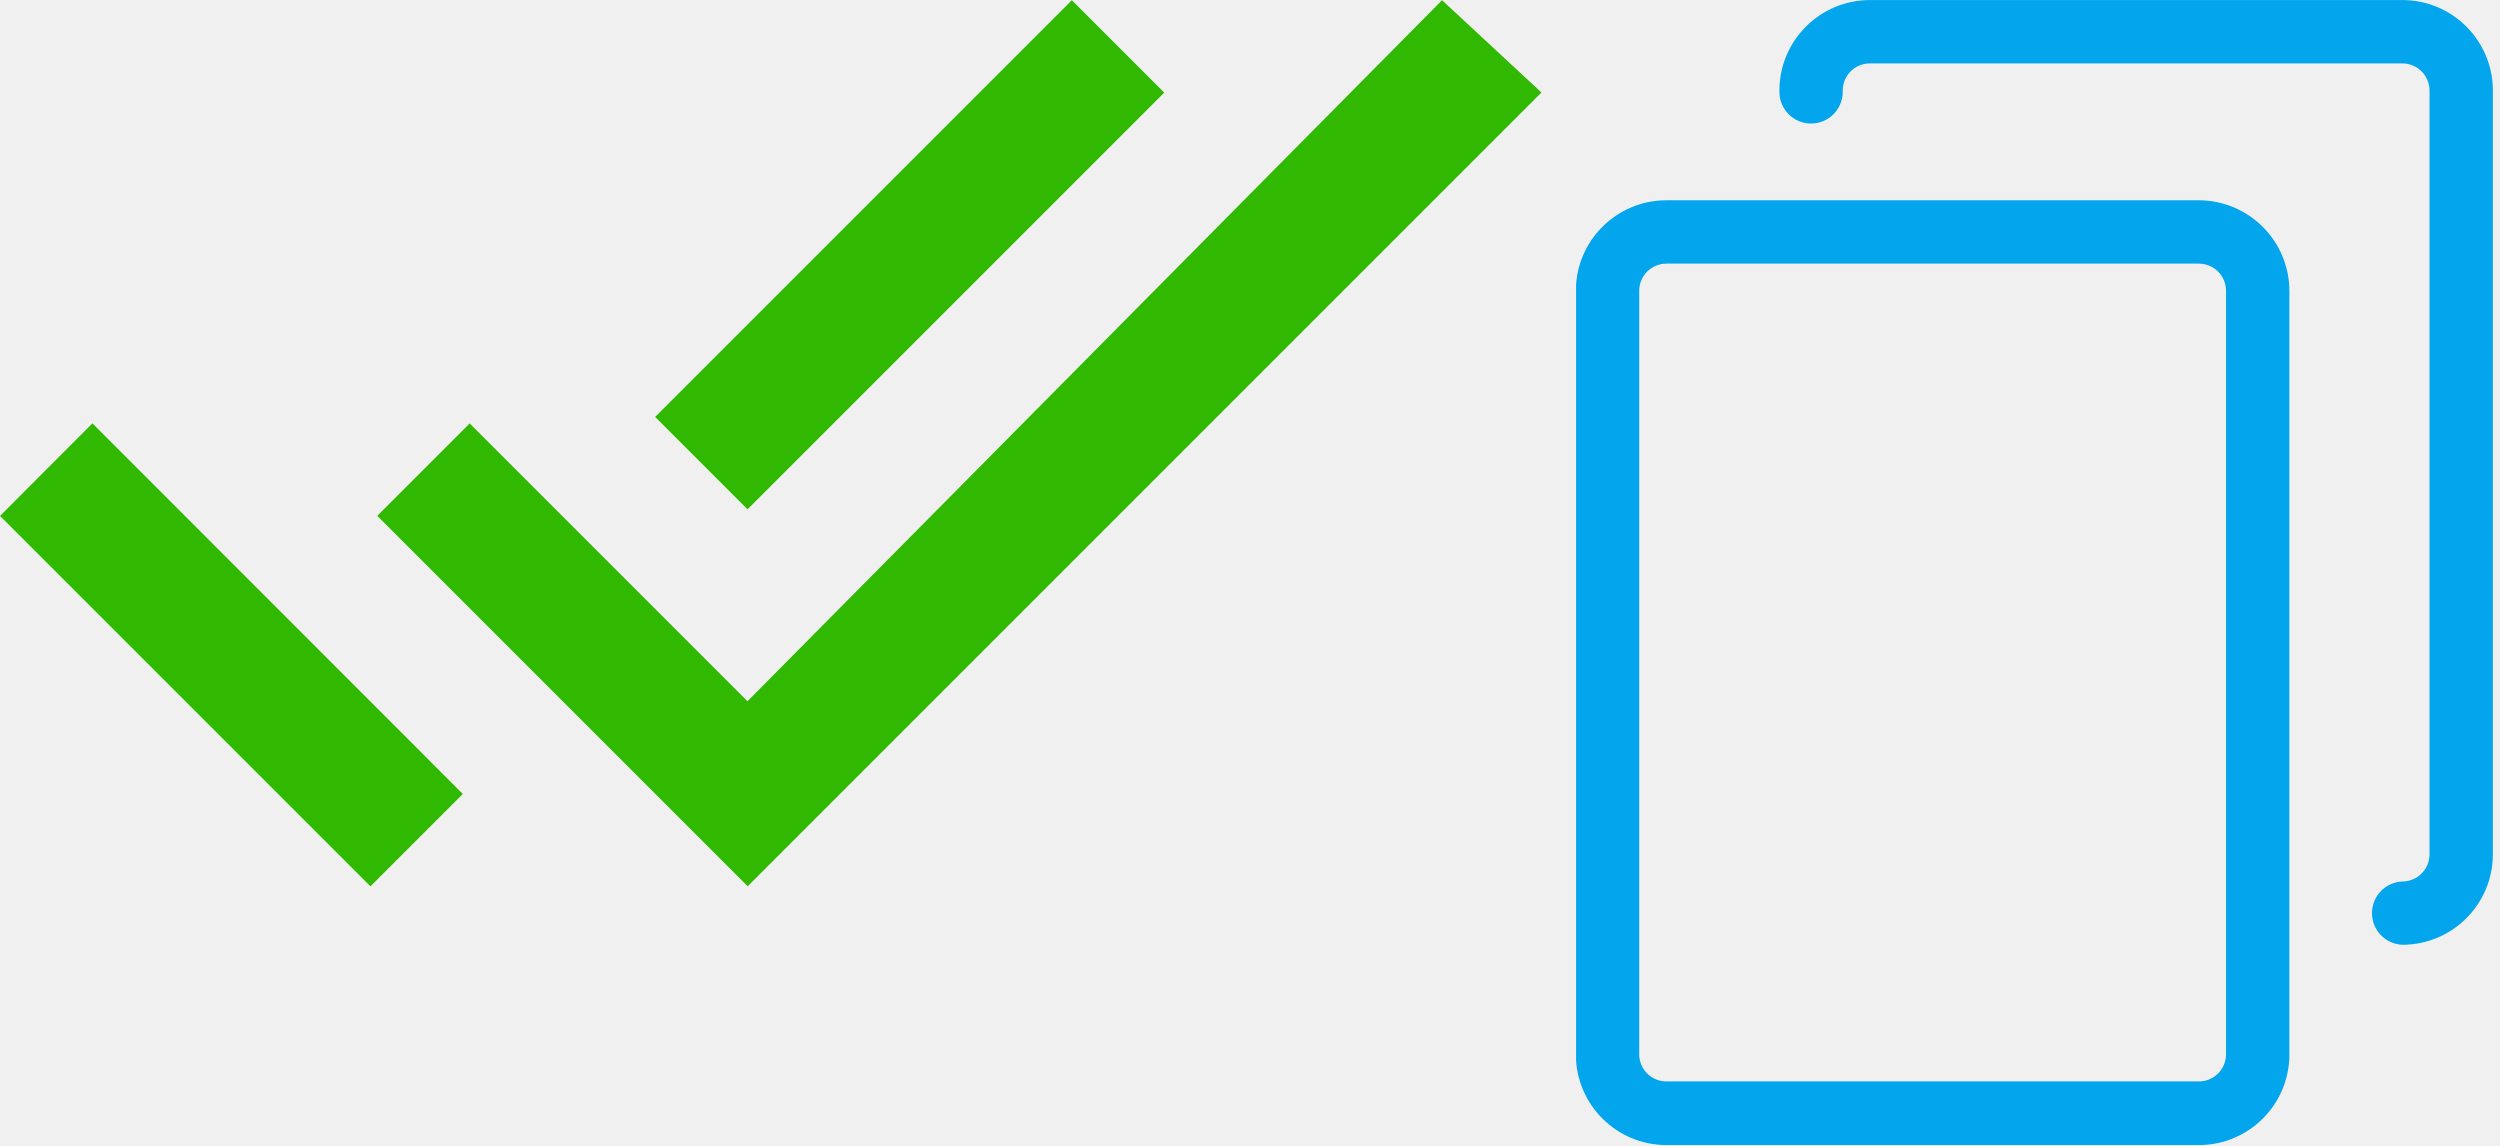
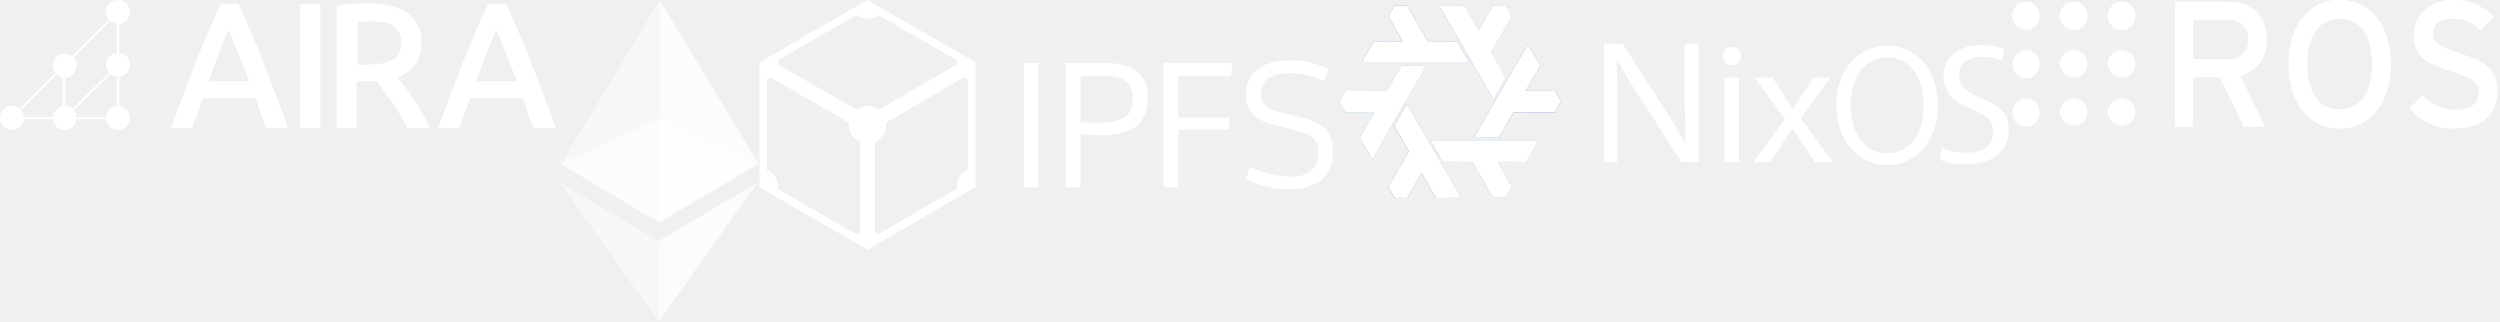
- <svg xmlns="http://www.w3.org/2000/svg" width="46" height="21.07" viewBox="0 0 46 21.07">
-   <svg viewBox="4907.917 161 28.361 16.311" width="28.36" height="16.31" id="check">
+ <svg xmlns="http://www.w3.org/2000/svg" width="451" height="58.02" viewBox="0 0 451 58.02">
+   <svg viewBox="7739.251 2796.09 100.234 23.44" width="100.23" height="23.44" id="aira">
    <defs>
-       <style>.acls-1{fill:#30b900}</style>
+       <style>.acls-1{fill:#fff}</style>
    </defs>
-     <g id="adouble-tick-indicator" transform="translate(4907.917 34.775)">
-       <g id="adone-all" transform="translate(0 126.225)">
-         <path id="aPath_450" data-name="Path 450" class="acls-1" d="M21.423 127.929l-1.7-1.7-7.668 7.668 1.7 1.7zm5.112-1.7l-12.781 12.9-5.112-5.112-1.7 1.7 6.816 6.816 14.606-14.606zM0 135.719l6.816 6.816 1.7-1.7-6.816-6.82z" transform="translate(0 -126.225)" />
+     <g id="aGroup_770" data-name="Group 770" transform="translate(7739.251 2796.09)">
+       <path id="aRectangle_378" data-name="Rectangle 378" class="acls-1" transform="translate(11.385 11.832)" d="M0 0h.372v9.45H0z" />
+       <path id="aRectangle_379" data-name="Rectangle 379" class="acls-1" transform="translate(21.133 2.158)" d="M0 0h.372v19.198H0z" />
+       <path id="aRectangle_380" data-name="Rectangle 380" class="acls-1" transform="rotate(-45 26.572 8.198)" d="M0 0h27.086v.372H0z" />
+       <path id="aRectangle_381" data-name="Rectangle 381" class="acls-1" transform="translate(2.158 21.133)" d="M0 0h19.198v.372H0z" />
+       <path id="aRectangle_382" data-name="Rectangle 382" class="acls-1" transform="rotate(-44.21 31.762 -3.513)" d="M0 0h13.543v.372H0z" />
+       <path id="aPath_821" data-name="Path 821" class="acls-1" d="M62.459 23.026c-.819-2.307-1.637-4.39-2.381-6.4-.744-1.935-1.488-3.8-2.158-5.581s-1.414-3.5-2.084-5.06-1.414-3.2-2.158-4.837L53.6 1h-3.2l-.074.223a136.02 136.02 0 0 0-2.158 4.762c-.67 1.637-1.414 3.349-2.084 5.06-.67 1.786-1.414 3.646-2.158 5.581s-1.488 4.093-2.381 6.4l-.145.374h3.8l2-5.434h9.45c.3.6.6 1.711.893 2.53.3.967.67 1.86 1.042 2.753l.074.149h3.944zm-6.92-8.111h-7.293a132.53 132.53 0 0 1 1.786-4.986c.6-1.488 1.191-2.976 1.786-4.316.6 1.414 1.191 2.9 1.786 4.39.669 1.564 1.339 3.126 1.934 4.912z" transform="translate(-10.593 -.256)" />
+       <path id="aRectangle_383" data-name="Rectangle 383" class="acls-1" transform="translate(54.172 .744)" d="M0 0h3.646v22.398H0z" />
+       <path id="aPath_822" data-name="Path 822" class="acls-1" d="M98.343 22.975a18.213 18.213 0 0 0-1.414-2.6c-.521-.893-1.116-1.786-1.637-2.6s-1.116-1.563-1.637-2.307c-.372-.521-.744-.967-1.042-1.339a7.052 7.052 0 0 0 3.125-2.232 6.144 6.144 0 0 0 1.191-3.869A6.29 6.29 0 0 0 94.4 2.586C92.762 1.4 90.306.8 87.181.8c-.893 0-1.86.074-2.9.074a14.371 14.371 0 0 0-2.679.446v22.027h3.646v-8.483h3.5c.372.446.819.967 1.265 1.563.521.67.967 1.339 1.488 2.084s.967 1.563 1.488 2.307a19.2 19.2 0 0 1 1.336 2.382l.074.149h4.018zM92.762 9.953a2.873 2.873 0 0 1-1.191 1.116 4.928 4.928 0 0 1-2.009.6c-.819.074-1.786.223-2.828.223H85.4V4.149a21.774 21.774 0 0 1 2.456-.074 19.658 19.658 0 0 1 2.158.149 5.8 5.8 0 0 1 1.711.6 2.873 2.873 0 0 1 1.116 1.191 3.625 3.625 0 0 1 .446 1.86 5.013 5.013 0 0 1-.525 2.078z" transform="translate(-20.879 -.205)" />
+       <path id="aPath_823" data-name="Path 823" class="acls-1" d="M127.333 23.026c-.819-2.307-1.637-4.39-2.381-6.4-.744-1.935-1.488-3.869-2.158-5.581-.67-1.786-1.414-3.5-2.084-5.06s-1.414-3.2-2.158-4.837L118.4 1h-3.2l-.074.223a136.02 136.02 0 0 0-2.158 4.762c-.67 1.637-1.414 3.349-2.084 5.06s-1.414 3.646-2.158 5.581-1.488 4.093-2.381 6.4l-.149.372H110l2-5.432h9.45c.3.6.6 1.711.893 2.53.3.967.67 1.786 1.042 2.753l.074.149h3.944zm-6.92-8.111h-7.293a132.53 132.53 0 0 1 1.786-4.986c.6-1.488 1.191-2.976 1.786-4.316.6 1.414 1.191 2.9 1.786 4.39.67 1.564 1.265 3.126 1.935 4.912z" transform="translate(-27.174 -.256)" />
+       <circle id="aEllipse_212" data-name="Ellipse 212" class="acls-1" cx="2.158" cy="2.158" r="2.158" transform="translate(19.124 19.124)" />
+       <circle id="aEllipse_213" data-name="Ellipse 213" class="acls-1" cx="2.158" cy="2.158" r="2.158" transform="translate(19.124)" />
+       <circle id="aEllipse_214" data-name="Ellipse 214" class="acls-1" cx="2.158" cy="2.158" r="2.158" transform="translate(19.124 9.525)" />
+       <circle id="aEllipse_215" data-name="Ellipse 215" class="acls-1" cx="2.158" cy="2.158" r="2.158" transform="translate(0 19.124)" />
+       <circle id="aEllipse_216" data-name="Ellipse 216" class="acls-1" cx="2.158" cy="2.158" r="2.158" transform="translate(9.525 19.124)" />
+       <circle id="aEllipse_217" data-name="Ellipse 217" class="acls-1" cx="2.158" cy="2.158" r="2.158" transform="translate(9.525 9.674)" />
+     </g>
+   </svg>
+   <svg viewBox="7676 2778.975 35.837 58.018" width="35.84" height="58.02" id="ethereum" x="101">
+     <defs>
+       <style>.bcls-1{fill:#fff}.bcls-2{opacity:.6}.bcls-3{clip-path:url(#bclip-path)}.bcls-4{opacity:.8}.bcls-5{clip-path:url(#bclip-path-2)}.bcls-6{opacity:.45}.bcls-7{clip-path:url(#bclip-path-3)}.bcls-8{clip-path:url(#bclip-path-4)}</style>
+       <clipPath id="bclip-path">
+         <path id="bRectangle_2" data-name="Rectangle 2" d="M0 0h35.644v18.597H0z" />
+       </clipPath>
+       <clipPath id="bclip-path-2">
+         <path id="bRectangle_4" data-name="Rectangle 4" d="M0 0h17.822v40.099H0z" />
+       </clipPath>
+       <clipPath id="bclip-path-3">
+         <path id="bRectangle_5" data-name="Rectangle 5" class="bcls-1" d="M0 0h17.822v25.086H0z" />
+       </clipPath>
+       <clipPath id="bclip-path-4">
+         <path id="bRectangle_6" data-name="Rectangle 6" d="M0 0h17.822v25.086H0z" />
+       </clipPath>
+     </defs>
+     <g id="bGroup_769" data-name="Group 769" transform="translate(7676 2778.975)">
+       <g id="bGroup_12" data-name="Group 12" class="bcls-2" transform="translate(0 21.503)">
+         <g id="bGroup_11" data-name="Group 11">
+           <g id="bGroup_10" data-name="Group 10" class="bcls-3">
+             <path id="bPath_5" data-name="Path 5" class="bcls-1" d="M17.822 22.2L0 30.239 17.822 40.8l17.822-10.561z" transform="translate(0 -22.2)" />
+           </g>
+         </g>
+       </g>
+       <g id="bGroup_18" data-name="Group 18" class="bcls-4" transform="translate(18.016)">
+         <g id="bGroup_17" data-name="Group 17">
+           <g id="bGroup_16" data-name="Group 16" class="bcls-5">
+             <path id="bPath_7" data-name="Path 7" class="bcls-1" d="M18.6 0v40.1l17.822-10.558z" transform="translate(-18.6)" />
+           </g>
+         </g>
+       </g>
+       <g id="bGroup_21" data-name="Group 21" class="bcls-6" transform="translate(0 32.932)">
+         <g id="bGroup_20" data-name="Group 20">
+           <g id="bGroup_19" data-name="Group 19" class="bcls-7">
+             <path id="bPath_8" data-name="Path 8" class="bcls-1" d="M0 34l17.822 25.086V44.558z" transform="translate(0 -34)" />
+           </g>
+         </g>
+       </g>
+       <g id="bGroup_24" data-name="Group 24" class="bcls-4" transform="translate(17.822 32.932)">
+         <g id="bGroup_23" data-name="Group 23">
+           <g id="bGroup_22" data-name="Group 22" class="bcls-8">
+             <path id="bPath_9" data-name="Path 9" class="bcls-1" d="M18.4 44.558v14.528L36.222 34z" transform="translate(-18.4 -34)" />
+           </g>
+         </g>
+       </g>
+       <g id="bGroup_15" data-name="Group 15" class="bcls-6" transform="translate(.194)">
+         <g id="bGroup_14" data-name="Group 14">
+           <g id="bGroup_13" data-name="Group 13" class="bcls-5">
+             <path id="bPath_6" data-name="Path 6" class="bcls-1" d="M.2 29.542L18.022 40.1V0z" transform="translate(-.2)" />
+           </g>
+         </g>
      </g>
    </g>
  </svg>
-   <svg viewBox="4204 263 16.874 21.073" width="16.87" height="21.07" id="copy" x="29">
+   <svg viewBox="7981.091 2785.672 103.476 45.02" width="103.48" height="45.02" id="ipfs" x="137">
    <defs>
-       <style>.bcls-1{fill:#03a5ed}</style>
+       <style>.ccls-1{fill:#fff}</style>
    </defs>
-     <g id="bcopy" transform="translate(3472 -5.086)">
-       <g id="bGroup_172" data-name="Group 172" transform="translate(732 268.086)">
-         <path id="bPath_450" data-name="Path 450" class="bcls-1" d="M60.112 85.4h-9.8a1.667 1.667 0 0 0-1.666 1.666v14.056a1.667 1.667 0 0 0 1.666 1.666h9.8a1.667 1.667 0 0 0 1.666-1.666V87.066a1.672 1.672 0 0 0-1.666-1.666zm.5 15.717a.5.5 0 0 1-.5.5h-9.8a.5.5 0 0 1-.5-.5V87.066a.5.5 0 0 1 .5-.5h9.8a.5.5 0 0 1 .5.5z" transform="translate(-48.65 -81.715)" />
-         <path id="bPath_451" data-name="Path 451" class="bcls-1" d="M146.912 0h-9.8a1.667 1.667 0 0 0-1.666 1.666.583.583 0 1 0 1.165 0 .5.5 0 0 1 .5-.5h9.8a.5.5 0 0 1 .5.5v14.056a.5.5 0 0 1-.5.5.583.583 0 0 0 0 1.165 1.667 1.667 0 0 0 1.666-1.666V1.666A1.667 1.667 0 0 0 146.912 0z" transform="translate(-131.704)" />
+     <g id="cipfs-logo-white" transform="translate(7981.091 2785.672)">
+       <path id="cPath_844" data-name="Path 844" class="ccls-1" d="M69.511 515.51l-19.494 11.255v22.509l19.494 11.256 19.494-11.255v-22.51zm-1.351 41.925a3.388 3.388 0 0 0-.654.378l-14.134-8.161a3.377 3.377 0 0 0-2-3.472v-16.321a3.387 3.387 0 0 0 .654-.378l14.134 8.161a3.377 3.377 0 0 0 2 3.472zM67.5 535.3l-14.135-8.16a3.377 3.377 0 0 0 0-.755l14.135-8.164a3.377 3.377 0 0 0 4.01 0l14.134 8.161a3.365 3.365 0 0 0 0 .755L71.509 535.3a3.377 3.377 0 0 0-4.009 0zm20.156 10.792a3.376 3.376 0 0 0-2 3.472l-14.135 8.16a3.37 3.37 0 0 0-.654-.378l-.016-16.23a3.376 3.376 0 0 0 2-3.472L87 529.391a3.371 3.371 0 0 0 .654.378v16.321z" transform="translate(-50.017 -515.51)" />
+       <g id="cGroup_775" data-name="Group 775" transform="translate(47.674 10.902)">
+         <g id="cGroup_774" data-name="Group 774">
+           <path id="cPath_845" data-name="Path 845" class="ccls-1" d="M1280.759 1172.145h-2.641v22.417h2.641z" transform="translate(-1278.118 -1171.685)" />
+           <path id="cPath_846" data-name="Path 846" class="ccls-1" d="M1333.177 1182.893c-1.013 0-3.9-.031-3.9-.031v-8.353h4.637c2.764 0 4.76 1.075 4.76 3.716 0 2.242-.4 4.668-5.497 4.668zm-3.9 11.669v-9.581c1.136.092 2.733.215 3.654.215 6.633 0 8.445-2.856 8.445-7.032 0-4.33-3.255-6.019-7.524-6.019h-7.252v22.417z" transform="translate(-1318.998 -1171.685)" />
+           <path id="cPath_847" data-name="Path 847" class="ccls-1" d="M1450.816 1182h-9.243v-7.554h9.55l.215-2.3h-12.406v22.417h2.641v-10.41h9.243V1182z" transform="translate(-1413.703 -1171.685)" />
+           <path id="cPath_848" data-name="Path 848" class="ccls-1" d="M1534.159 1188.434a17 17 0 0 0 7.431 1.72c3.194 0 4.883-1.413 4.883-4.453 0-1.812-.737-3.04-3.593-3.746l-4.422-1.106c-3.1-.768-5.036-2.426-5.036-5.4 0-4.361 3.255-6.234 8.168-6.234a13.316 13.316 0 0 1 6.725 1.628l-.768 2.088a13.821 13.821 0 0 0-5.988-1.413c-3.562 0-5.435 1.2-5.435 3.777 0 1.75 1.167 2.7 3.316 3.224l4.207 1.013c3.347.8 5.5 2.426 5.5 6.08 0 4.668-3.133 6.817-7.708 6.817a16.049 16.049 0 0 1-8.046-1.843l.768-2.15z" transform="translate(-1493.343 -1169.21)" />
+         </g>
      </g>
    </g>
  </svg>
+   <svg viewBox="7676.477 2857.481 121.403 36.648" width="121.4" height="36.65" id="nixos" x="241">
+     <defs>
+       <style>.dcls-1{fill:#5277c3}.dcls-1,.dcls-2,.dcls-3{fill-rule:evenodd}.dcls-2{fill:#7ebae4}.dcls-3{fill:url(#dlinear-gradient)}.dcls-4{fill:#fff}</style>
+       <linearGradient id="dlinear-gradient" x1="-.411" y1="5.004" x2=".135" y2="5.733" gradientUnits="objectBoundingBox">
+         <stop offset="0" stop-color="#fff" />
+         <stop offset=".243" stop-color="#7eb1dd" />
+         <stop offset="1" stop-color="#7ebae4" />
+       </linearGradient>
+     </defs>
+     <g id="dNixOS-logo" transform="translate(7659.991 2845.217)">
+       <g id="dlayer1" transform="translate(17.065 13.268)">
+         <path id="dpath4861" class="dcls-1" d="M271.09-710.252l9.745 16.88-4.478.042-2.6-4.535-2.62 4.511h-2.227l-1.14-1.969 3.733-6.419-2.65-4.611z" transform="translate(-258.884 728.031)" />
+         <path id="duse4863" class="dcls-2" d="M172.062-797.443l-9.746 16.879-2.276-3.857 2.627-4.521-5.217-.014-1.112-1.927 1.135-1.971 7.425.023 2.669-4.6z" transform="translate(-156.339 808.269)" />
+         <path id="duse4865" class="dcls-2" d="M362.885-628.243h19.491l-2.2 3.9-5.228-.014 2.6 4.525-1.113 1.927h-2.275l-3.692-6.442-5.319-.011z" transform="translate(-346.414 652.562)" />
+         <path id="duse4867" class="dcls-2" d="M392.691-916.268l-9.745-16.88 4.478-.042 2.6 4.535 2.62-4.511h2.225l1.14 1.969-3.733 6.419 2.65 4.611z" transform="translate(-364.875 933.191)" />
+         <path id="dpath4873" class="dcls-1" d="M271.09-710.252l9.745 16.88-4.478.042-2.6-4.535-2.62 4.511h-2.227l-1.14-1.969 3.733-6.419-2.65-4.611z" transform="translate(-258.884 728.031)" />
+         <path id="duse4875" class="dcls-1" d="M226.413-922.847h-19.491l2.2-3.9 5.228.014-2.6-4.525 1.113-1.927h2.275l3.692 6.442 5.319.011z" transform="translate(-202.888 933.187)" />
+         <path id="duse4877" class="dcls-1" d="M460.872-828.626l9.746-16.88 2.276 3.857-2.627 4.521 5.217.014 1.112 1.927-1.135 1.971-7.425-.023-2.669 4.6z" transform="translate(-436.586 852.498)" />
+       </g>
+       <g id="dlayer3" transform="translate(16.486 12.265)">
+         <path id="dpath3336-6" class="dcls-3" d="M271.236-710.388l9.745 16.88-4.478.042L273.9-698l-2.62 4.511h-2.225l-1.14-1.969 3.733-6.419L269-706.49z" transform="translate(-258.438 729.16)" />
+         <path id="duse3439-6" class="dcls-3" d="M3.32 0l9.745 16.88-4.478.042-2.6-4.535L3.365 16.9H1.14L0 14.928 3.733 8.51 1.083 3.9z" transform="rotate(60 -.417 17.163)" />
+         <path id="duse3445-0" class="dcls-3" d="M3.32 0l9.745 16.88-4.478.042-2.6-4.535L3.365 16.9H1.14L0 14.928 3.733 8.51 1.083 3.9z" transform="rotate(-60 32.112 .754)" />
+         <path id="duse3449-5" class="dcls-3" d="M3.32 0l9.745 16.88-4.478.042-2.6-4.535L3.365 16.9H1.14L0 14.928 3.733 8.51 1.083 3.9z" transform="rotate(180 15.864 8.958)" />
+         <path id="dpath4260-0" class="dcls-3" d="M271.236-710.388l9.745 16.88-4.478.042L273.9-698l-2.62 4.511h-2.225l-1.14-1.969 3.733-6.419L269-706.49z" transform="translate(-258.438 729.16)" />
+         <path id="duse4354-5" class="dcls-3" d="M3.32 0l9.745 16.88-4.478.042-2.6-4.535L3.365 16.9H1.14L0 14.928 3.733 8.51 1.083 3.9z" transform="rotate(120 10.439 11.668)" />
+         <path id="duse4362-2" class="dcls-3" d="M3.32 0l9.745 16.88-4.478.042-2.6-4.535L3.365 16.9H1.14L0 14.928 3.733 8.51 1.083 3.9z" transform="rotate(-120 21.272 6.213)" />
+       </g>
+       <path id="dpath4683" class="dcls-4" d="M772.088-847.118h-2.458v11.154c0 1.575.063 4.065.158 6.837h-.094c-1.229-2.3-2.615-4.506-3.592-6.018l-7.719-11.973h-3.371v21.362h2.458v-11.154c0-1.575-.063-4.537-.158-7.278h.095c1.828 3.182 2.9 4.947 3.907 6.459l7.719 11.973h3.056z" transform="translate(-690.203 867.251)" />
+       <path id="dpath4685" class="dcls-4" d="M1024.189-818.848h2.646V-834.1h-2.646zm1.323-17.487a1.627 1.627 0 0 0 1.638-1.638 1.627 1.627 0 0 0-1.638-1.638 1.627 1.627 0 0 0-1.638 1.638 1.627 1.627 0 0 0 1.638 1.638z" transform="translate(-937.625 860.342)" />
+       <path id="dpath4687" class="dcls-4" d="M1107.436-770.47h-3.025l-3.718 5.608h-.095l-3.592-5.608h-3.277l5.451 7.436v.095l-5.64 7.719h3.025l3.97-6.049h.095l3.97 6.049h3.277l-5.766-7.845v-.095z" transform="translate(-1001.736 796.714)" />
+       <path id="dpath4680" class="dcls-4" d="M1290.694-842.351c-5.015 0-9.138 4.038-9.138 10.759s4.123 10.758 9.138 10.758 9.138-4.038 9.138-10.758-4.123-10.759-9.138-10.759zm0 2.1c3.733 0 6.575 3.083 6.575 8.662s-2.842 8.662-6.575 8.662-6.575-3.083-6.575-8.662 2.842-8.665 6.575-8.665z" transform="translate(-1174.758 862.863)" />
+       <path id="dpath4677" class="dcls-4" d="M1516.291-838.273c0 2.959 1.541 4.562 5.117 6.011 2.744 1.11 3.854 2.1 3.854 4.131 0 2.466-2 3.7-4.655 3.7a14.513 14.513 0 0 1-4.686-.8l-.277 2.127a14.1 14.1 0 0 0 4.84.771c4.131 0 7.583-2.1 7.583-6.319 0-2.929-1.788-4.347-5.395-5.8-2.4-.956-3.576-1.973-3.576-4.1 0-2.065 1.788-3.206 4.038-3.206a11.061 11.061 0 0 1 3.792.74l.277-2.1a11 11 0 0 0-4.223-.74c-3.792.005-6.689 2.194-6.689 5.585z" transform="translate(-1390.178 864.246)" />
+     </g>
+   </svg>
+   <svg viewBox="7866.496 2796.09 87.511 23.145" width="87.51" height="23.15" id="ros" x="363">
+     <defs>
+       <style>.ecls-1{fill:#fff}</style>
+     </defs>
+     <g id="eros_logo" transform="translate(7866.496 2796.09)">
+       <path id="ePath_826" data-name="Path 826" class="ecls-1" d="M4.951 3.868a2.518 2.518 0 0 1-2.476 2.558A2.518 2.518 0 0 1 0 3.868 2.518 2.518 0 0 1 2.475 1.31a2.518 2.518 0 0 1 2.476 2.558z" transform="translate(0 -1.013)" />
+       <path id="ePath_827" data-name="Path 827" class="ecls-1" d="M4.951 42.326a2.518 2.518 0 0 1-2.476 2.558 2.56 2.56 0 0 1 0-5.116 2.518 2.518 0 0 1 2.476 2.558z" transform="translate(0 -30.753)" />
+       <path id="ePath_828" data-name="Path 828" class="ecls-1" d="M4.951 80.784a2.518 2.518 0 0 1-2.476 2.558 2.56 2.56 0 0 1 0-5.116 2.518 2.518 0 0 1 2.476 2.558z" transform="translate(0 -60.493)" />
+       <path id="ePath_829" data-name="Path 829" class="ecls-1" d="M43.057 42.326a2.477 2.477 0 1 1-2.476-2.558 2.518 2.518 0 0 1 2.476 2.558z" transform="translate(-29.468 -30.753)" />
+       <path id="ePath_830" data-name="Path 830" class="ecls-1" d="M43.057 3.868a2.477 2.477 0 1 1-4.951 0 2.477 2.477 0 1 1 4.951 0z" transform="translate(-29.468 -1.013)" />
+       <path id="ePath_831" data-name="Path 831" class="ecls-1" d="M81.164 42.326a2.477 2.477 0 1 1-2.476-2.558 2.518 2.518 0 0 1 2.476 2.558z" transform="translate(-58.937 -30.753)" />
+       <path id="ePath_832" data-name="Path 832" class="ecls-1" d="M81.164 3.868a2.477 2.477 0 1 1-4.951 0 2.477 2.477 0 1 1 4.951 0z" transform="translate(-58.937 -1.013)" />
+       <path id="ePath_833" data-name="Path 833" class="ecls-1" d="M81.164 80.784a2.477 2.477 0 1 1-2.476-2.558 2.518 2.518 0 0 1 2.476 2.558z" transform="translate(-58.937 -60.493)" />
+       <path id="ePath_834" data-name="Path 834" class="ecls-1" d="M43.057 80.784a2.477 2.477 0 1 1-2.476-2.558 2.518 2.518 0 0 1 2.476 2.558z" transform="translate(-29.468 -60.493)" />
+       <path id="ePath_835" data-name="Path 835" class="ecls-1" d="M141.327 14.827L145.762 24h-3.753l-4.312-8.88h-4.9V24h-3.2V1.555h9.523c3.784 0 6.979 2.084 6.979 6.7.001 3.591-1.825 5.802-4.772 6.572zm-2.2-10.1H132.8v7.213h6.328c2.171 0 3.691-1.154 3.691-3.59a3.377 3.377 0 0 0-3.695-3.621z" transform="translate(-100.223 -1.203)" />
+       <path id="ePath_836" data-name="Path 836" class="ecls-1" d="M141.327 14.827L145.762 24h-3.753l-4.312-8.88h-4.9V24h-3.2V1.555h9.523c3.784 0 6.979 2.084 6.979 6.7.001 3.591-1.825 5.802-4.772 6.572zm-2.2-10.1H132.8v7.213h6.328c2.171 0 3.691-1.154 3.691-3.59a3.377 3.377 0 0 0-3.695-3.621z" transform="translate(-100.223 -1.203)" />
+       <path id="ePath_837" data-name="Path 837" class="ecls-1" d="M141.327 14.827L145.762 24h-3.753l-4.312-8.88h-4.9V24h-3.2V1.555h9.523c3.784 0 6.979 2.084 6.979 6.7.001 3.591-1.825 5.802-4.772 6.572zm-2.2-10.1H132.8v7.213h6.328c2.171 0 3.691-1.154 3.691-3.59a3.377 3.377 0 0 0-3.695-3.621z" transform="translate(-100.223 -1.203)" />
+       <path id="ePath_838" data-name="Path 838" class="ecls-1" d="M229.239 23.145c-5.615 0-9.182-4.777-9.182-11.573S223.625 0 229.239 0c5.646 0 9.213 4.776 9.213 11.573s-3.567 11.572-9.213 11.572zm0-19.779c-3.784 0-5.862 3.174-5.862 8.207s2.078 8.207 5.862 8.207c3.816 0 5.894-3.174 5.894-8.207s-2.078-8.207-5.894-8.207z" transform="translate(-170.174)" />
+       <path id="ePath_839" data-name="Path 839" class="ecls-1" d="M229.239 23.145c-5.615 0-9.182-4.777-9.182-11.573S223.625 0 229.239 0c5.646 0 9.213 4.776 9.213 11.573s-3.567 11.572-9.213 11.572zm0-19.779c-3.784 0-5.862 3.174-5.862 8.207s2.078 8.207 5.862 8.207c3.816 0 5.894-3.174 5.894-8.207s-2.078-8.207-5.894-8.207z" transform="translate(-170.174)" />
+       <path id="ePath_840" data-name="Path 840" class="ecls-1" d="M229.239 23.145c-5.615 0-9.182-4.777-9.182-11.573S223.625 0 229.239 0c5.646 0 9.213 4.776 9.213 11.573s-3.567 11.572-9.213 11.572zm0-19.779c-3.784 0-5.862 3.174-5.862 8.207s2.078 8.207 5.862 8.207c3.816 0 5.894-3.174 5.894-8.207s-2.078-8.207-5.894-8.207z" transform="translate(-170.174)" />
+       <path id="ePath_841" data-name="Path 841" class="ecls-1" d="M324.258 23.145a9.921 9.921 0 0 1-7.724-3.622l2.327-2.34a7.826 7.826 0 0 0 5.645 2.661c3.04 0 4.5-1.09 4.5-3.27 0-1.731-1.272-2.6-4.9-3.719-4.591-1.41-6.793-2.6-6.793-6.6 0-3.879 3.164-6.251 7.165-6.251a9.575 9.575 0 0 1 7.1 3.046l-2.3 2.4a6.472 6.472 0 0 0-5.051-2.15c-2.544 0-3.63 1.282-3.63 2.789 0 1.571.993 2.34 4.746 3.494 4.28 1.347 6.948 2.757 6.948 6.764.001 4.041-2.481 6.798-8.033 6.798z" transform="translate(-244.781)" />
+       <path id="ePath_842" data-name="Path 842" class="ecls-1" d="M324.258 23.145a9.921 9.921 0 0 1-7.724-3.622l2.327-2.34a7.826 7.826 0 0 0 5.645 2.661c3.04 0 4.5-1.09 4.5-3.27 0-1.731-1.272-2.6-4.9-3.719-4.591-1.41-6.793-2.6-6.793-6.6 0-3.879 3.164-6.251 7.165-6.251a9.575 9.575 0 0 1 7.1 3.046l-2.3 2.4a6.472 6.472 0 0 0-5.051-2.15c-2.544 0-3.63 1.282-3.63 2.789 0 1.571.993 2.34 4.746 3.494 4.28 1.347 6.948 2.757 6.948 6.764.001 4.041-2.481 6.798-8.033 6.798z" transform="translate(-244.781)" />
+       <path id="ePath_843" data-name="Path 843" class="ecls-1" d="M324.258 23.145a9.921 9.921 0 0 1-7.724-3.622l2.327-2.34a7.826 7.826 0 0 0 5.645 2.661c3.04 0 4.5-1.09 4.5-3.27 0-1.731-1.272-2.6-4.9-3.719-4.591-1.41-6.793-2.6-6.793-6.6 0-3.879 3.164-6.251 7.165-6.251a9.575 9.575 0 0 1 7.1 3.046l-2.3 2.4a6.472 6.472 0 0 0-5.051-2.15c-2.544 0-3.63 1.282-3.63 2.789 0 1.571.993 2.34 4.746 3.494 4.28 1.347 6.948 2.757 6.948 6.764.001 4.041-2.481 6.798-8.033 6.798z" transform="translate(-244.781)" />
+     </g>
+   </svg>
</svg>
